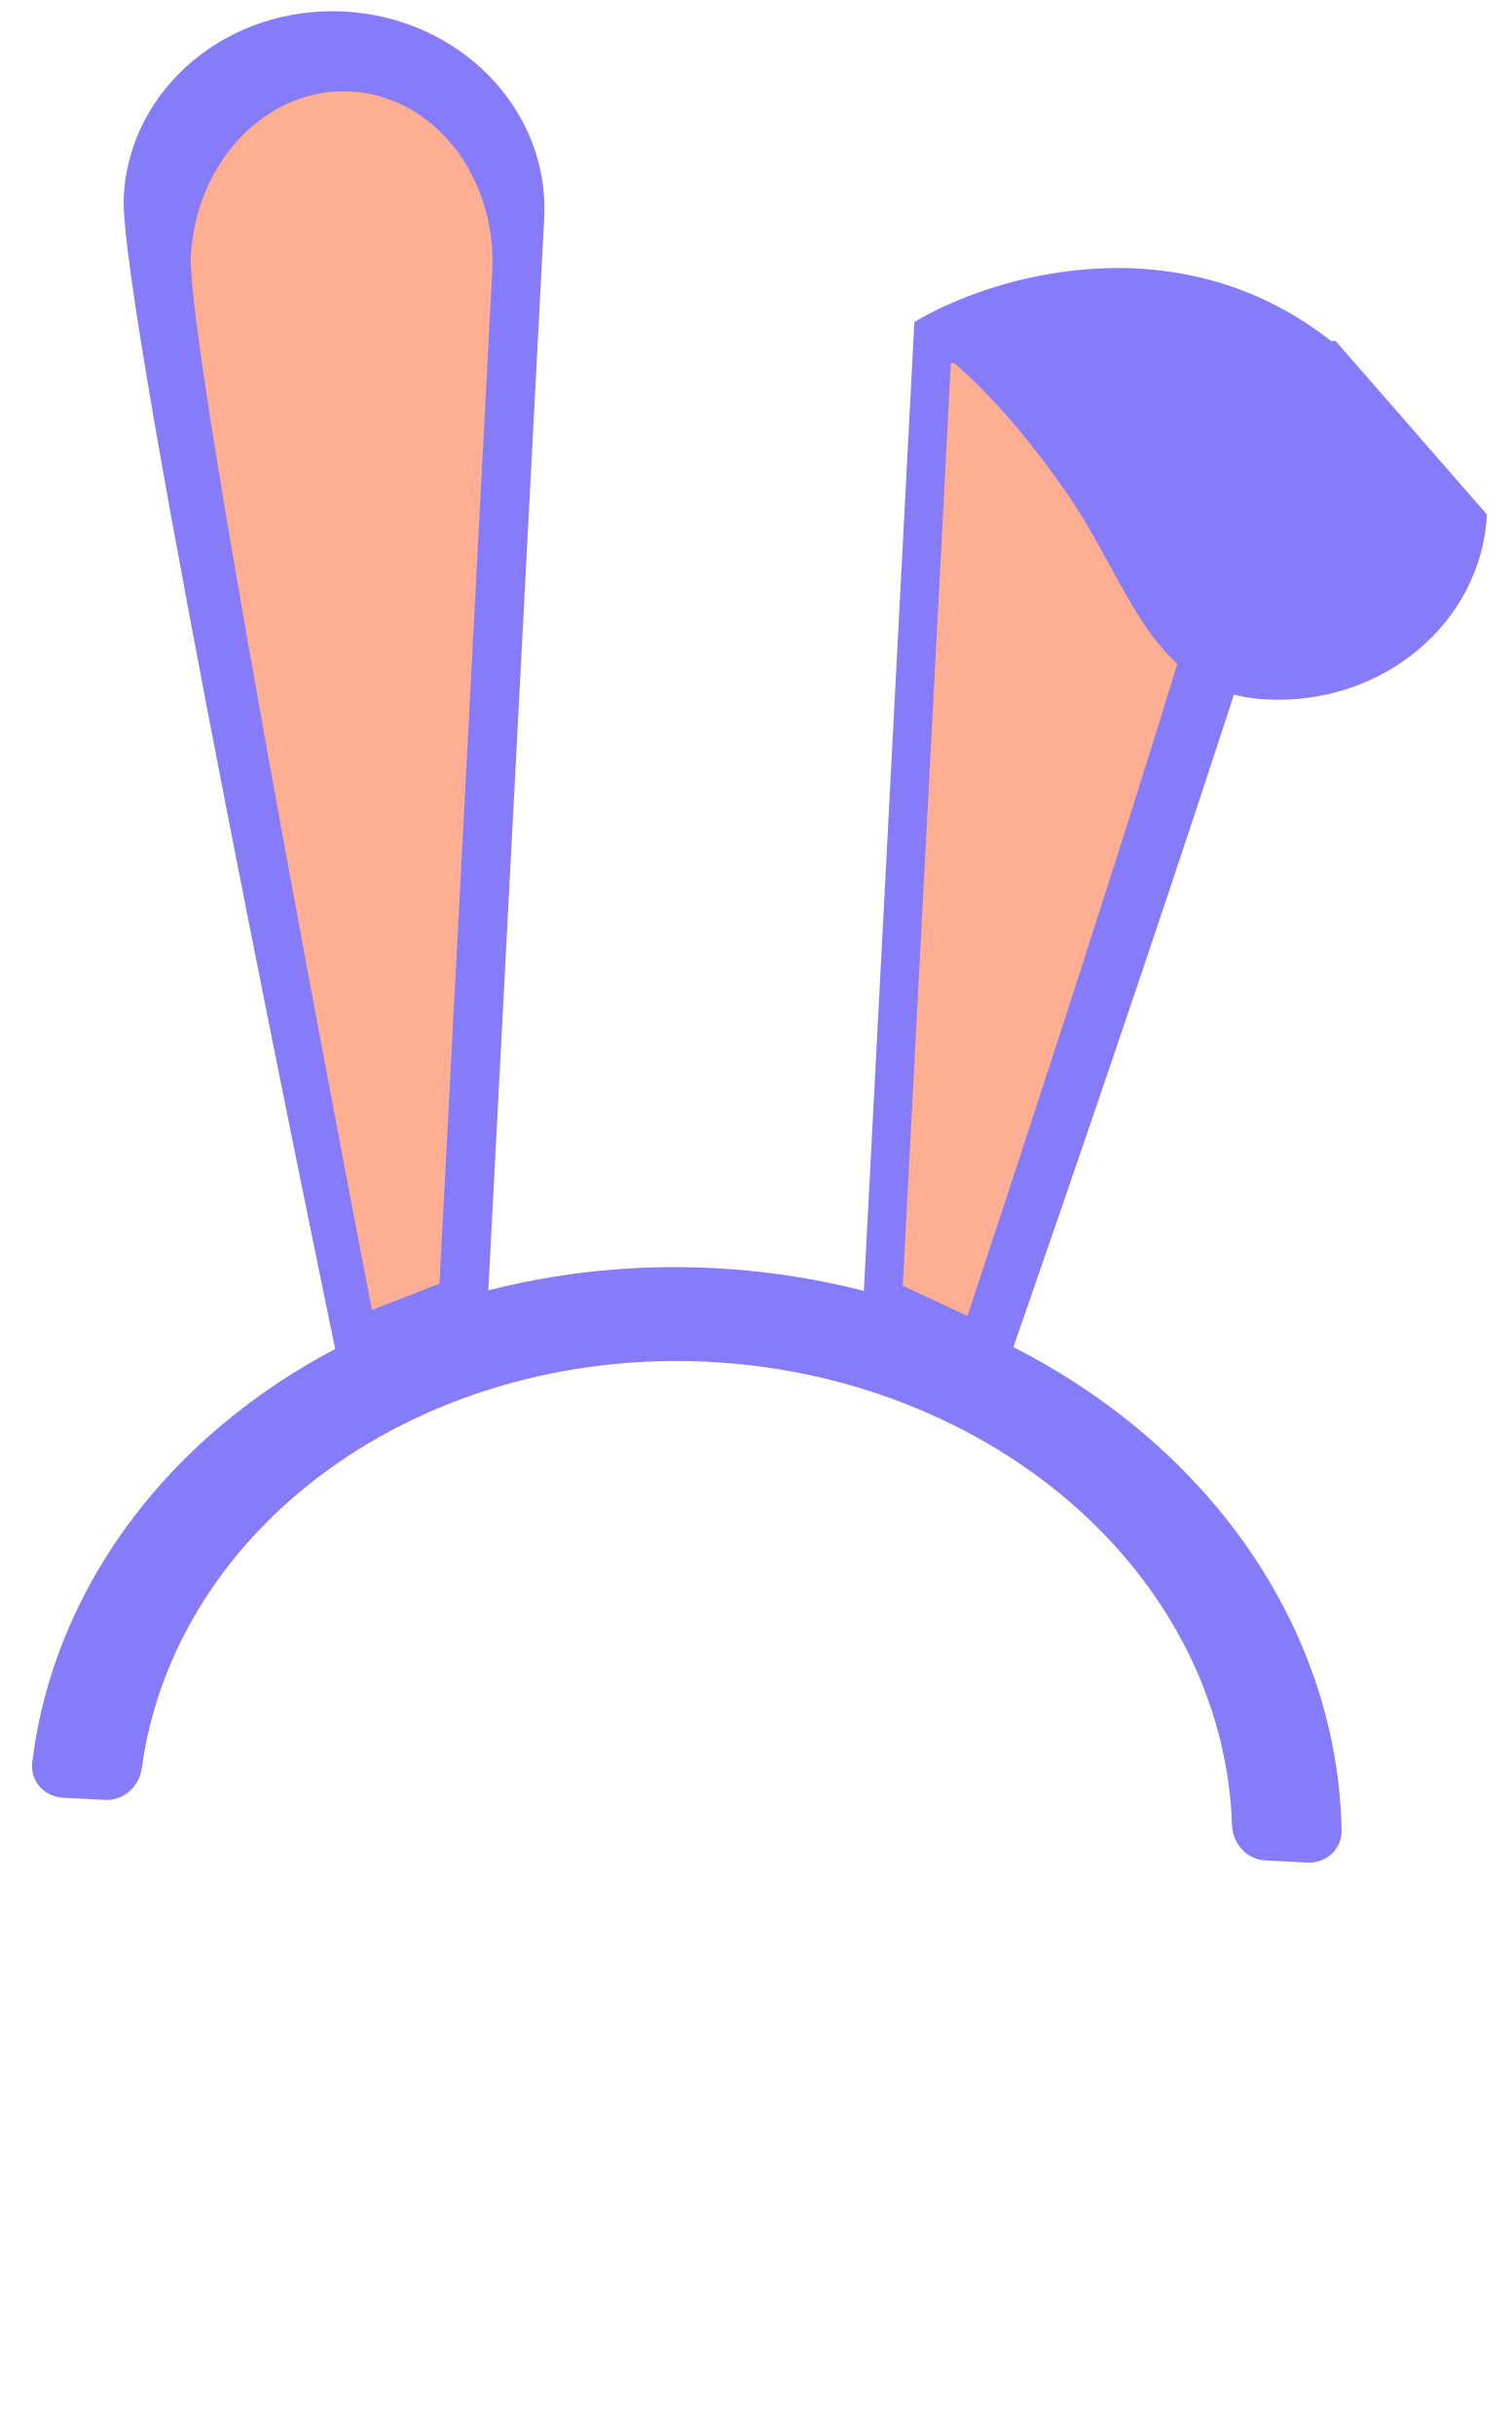
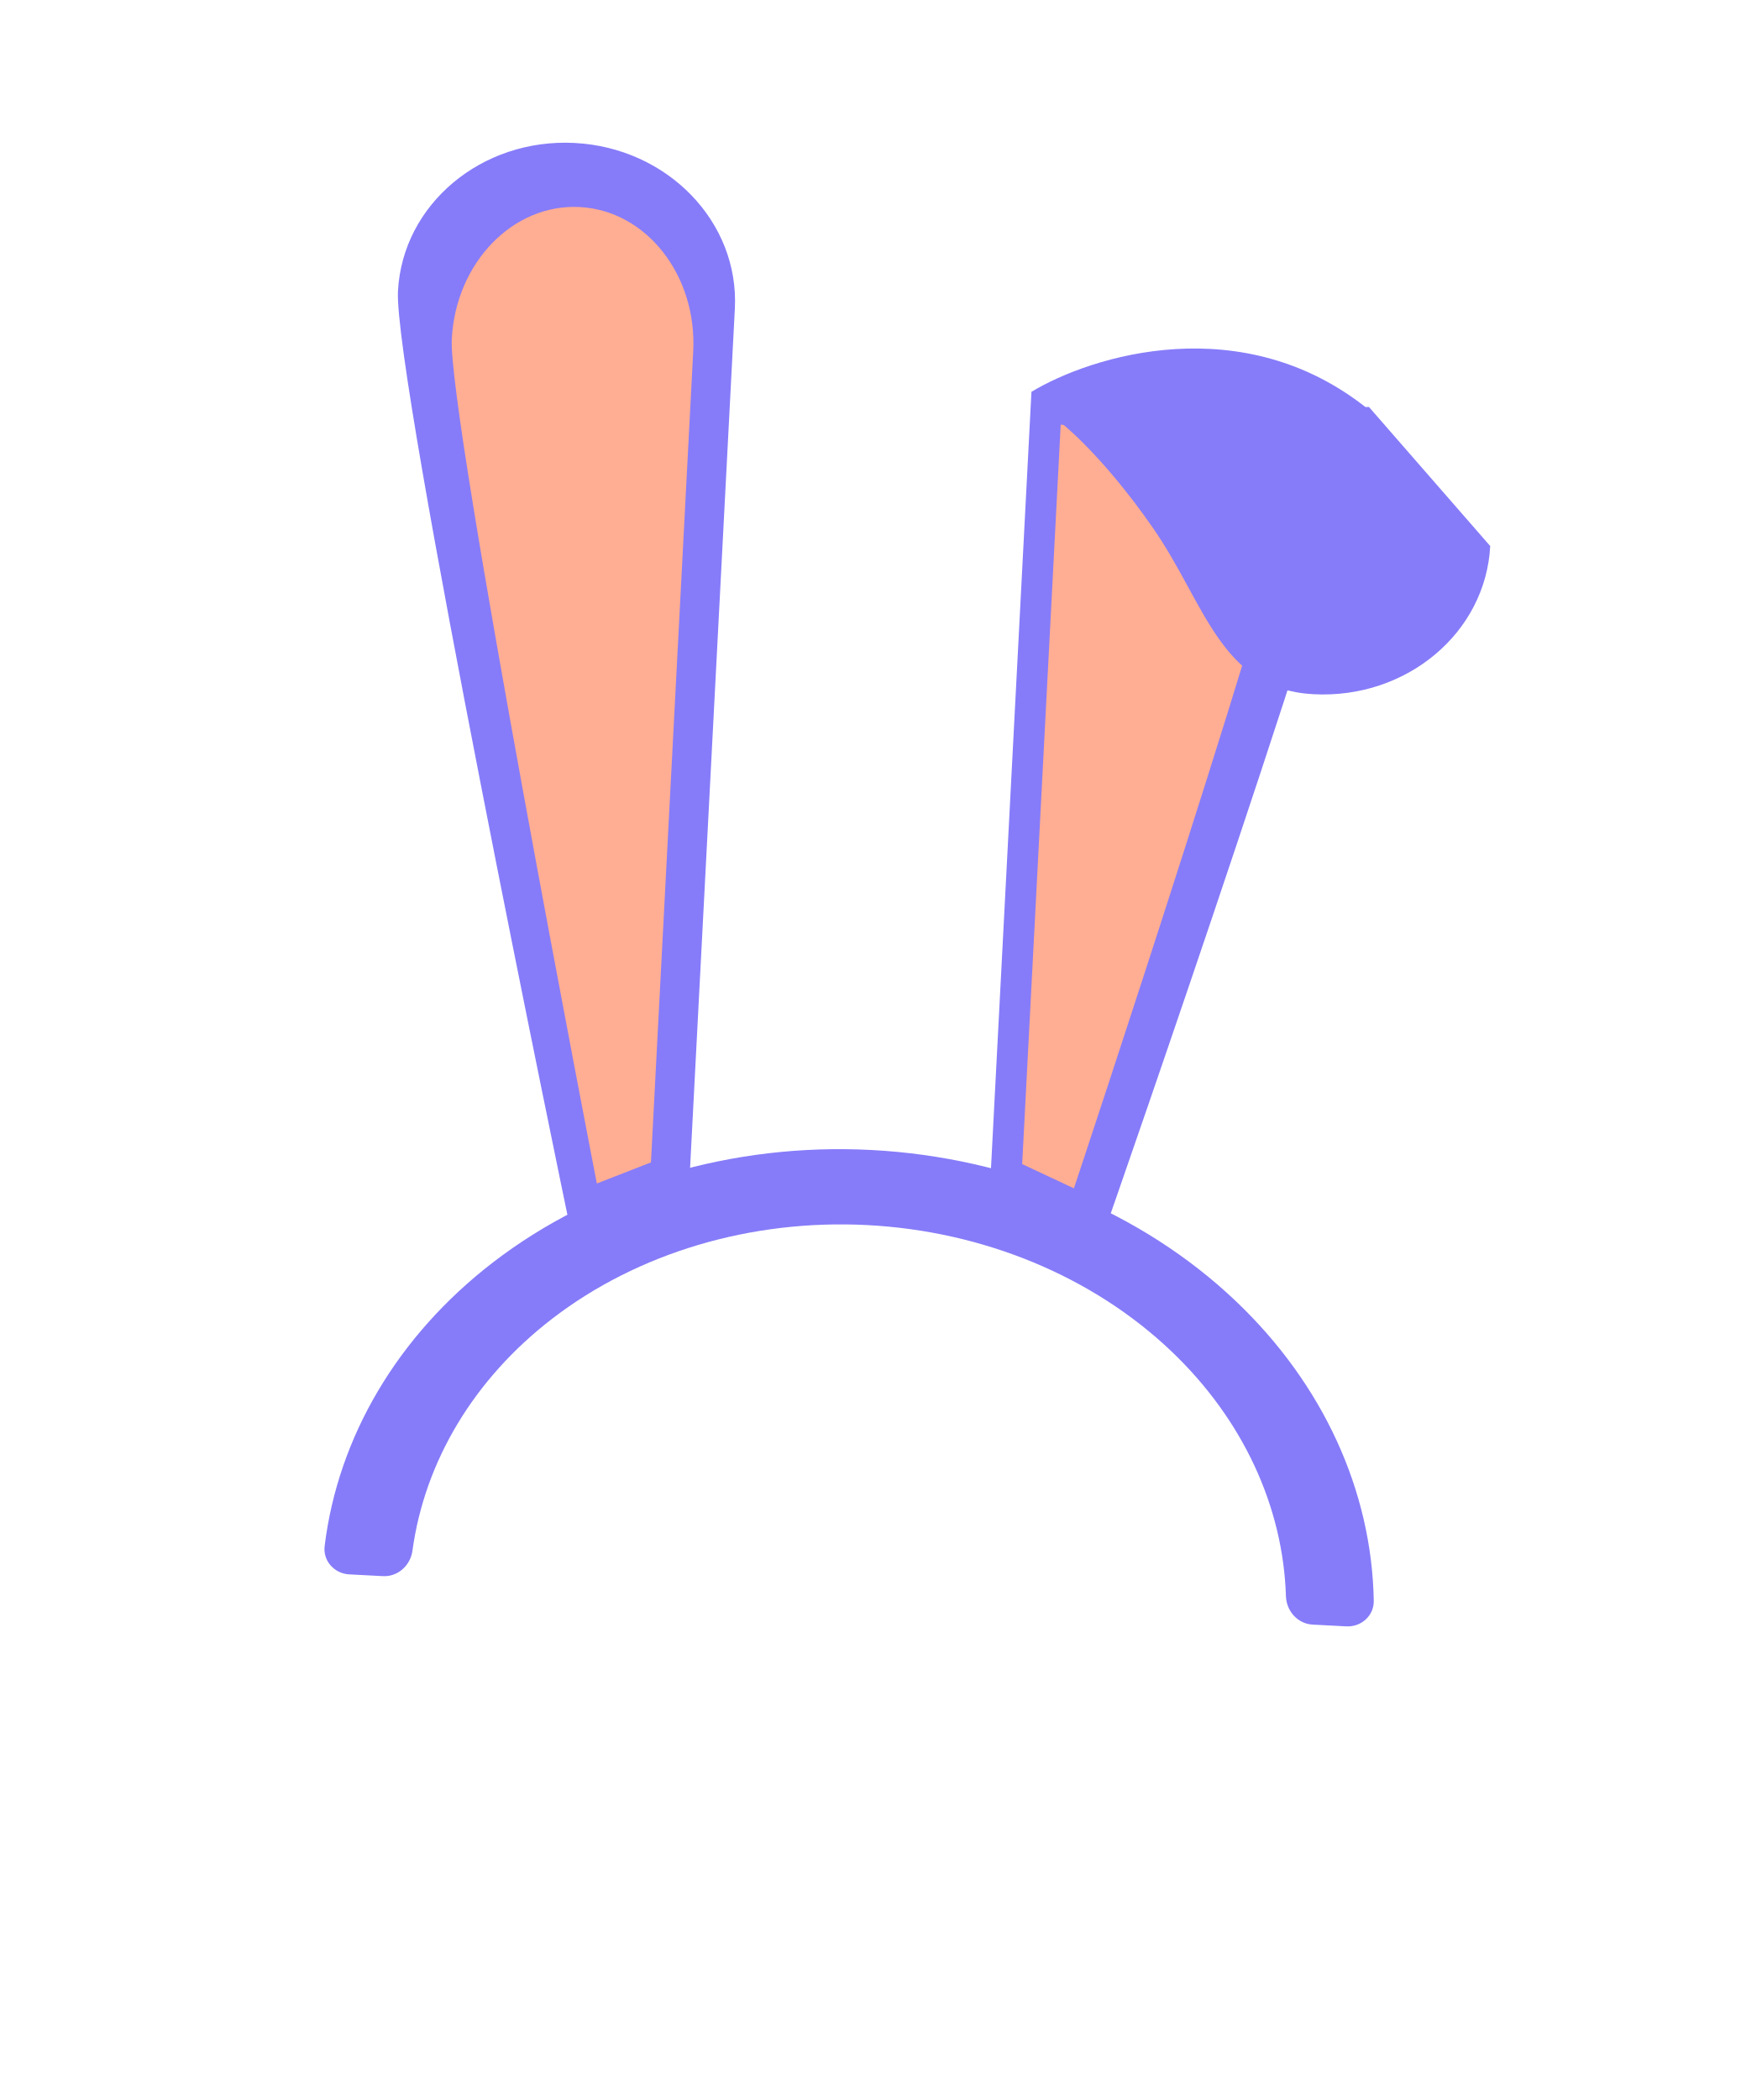
- <svg xmlns="http://www.w3.org/2000/svg" width="154" height="248" viewBox="0 0 154 248" fill="none">
-   <path d="M133.21 189.779C135.103 189.878 136.729 188.422 136.696 186.527C136.448 172.538 130.244 158.979 119.174 148.446C107.202 137.054 90.519 130.135 72.795 129.211C55.072 128.287 37.76 133.434 24.668 143.52C12.563 152.845 4.983 165.686 3.283 179.573C3.052 181.455 4.519 183.072 6.412 183.17L10.702 183.394C12.595 183.493 14.194 182.035 14.451 180.157C16.002 168.803 22.275 158.326 32.196 150.684C43.105 142.28 57.53 137.991 72.298 138.761C87.065 139.53 100.966 145.295 110.942 154.788C120.015 163.421 125.165 174.493 125.528 185.946C125.588 187.841 127.027 189.457 128.92 189.556L133.21 189.779Z" fill="#867CF9" />
-   <path d="M35.068 1.175C23.238 0.558 13.183 8.993 12.608 20.014C12.034 31.035 34.167 137.514 34.167 137.514L49.707 132.407L55.448 22.247C56.023 11.226 46.898 1.792 35.068 1.175Z" fill="#867CF9" />
-   <path d="M35.718 9.323C27.239 8.881 19.956 16.394 19.45 26.104C18.944 35.813 37.898 133.472 37.898 133.472L44.779 130.788L50.152 27.704C50.658 17.994 44.196 9.764 35.718 9.323Z" fill="#FFAD93" />
-   <path d="M87.994 132.027L93.165 32.814C100.803 28.204 120.064 22.197 136.004 35.047C135.487 44.973 102.949 138.135 102.949 138.135L87.994 132.027Z" fill="#867CF9" />
-   <path d="M91.985 131.005L96.885 36.991L127.524 39.795C127.069 48.537 98.566 134.088 98.566 134.088L91.985 131.005Z" fill="#FFAD93" />
-   <path d="M129.045 71.265C117.216 70.649 115.268 59.725 108.666 50.193C102.063 40.661 96.784 36.627 96.784 36.627L136.08 34.738L151.505 52.426C150.931 63.447 140.875 71.882 129.045 71.265Z" fill="#867CF9" />
+ <svg xmlns="http://www.w3.org/2000/svg" width="224" height="267" viewBox="0 0 224 267" fill="none">
+   <path d="M171.21 206.78C173.103 206.879 174.729 205.423 174.696 203.528C174.448 189.539 168.244 175.98 157.174 165.447C145.202 154.055 128.519 147.135 110.795 146.212C93.072 145.288 75.76 150.435 62.668 160.521C50.563 169.846 42.983 182.687 41.283 196.574C41.052 198.455 42.519 200.073 44.412 200.171L48.702 200.395C50.594 200.493 52.194 199.035 52.451 197.158C54.002 185.804 60.275 175.327 70.196 167.684C81.105 159.28 95.53 154.992 110.298 155.761C125.065 156.531 138.966 162.296 148.942 171.789C158.015 180.421 163.165 191.494 163.528 202.947C163.588 204.841 165.027 206.458 166.92 206.556L171.21 206.78Z" fill="#867CF9" />
+   <path d="M73.068 18.176C61.239 17.559 51.183 25.994 50.608 37.015C50.034 48.036 72.167 154.515 72.167 154.515L87.707 149.408L93.448 39.248C94.023 28.227 84.898 18.792 73.068 18.176Z" fill="#867CF9" />
+   <path d="M73.718 26.323C65.24 25.881 57.957 33.394 57.451 43.104C56.945 52.814 75.898 150.473 75.898 150.473L82.78 147.789L88.153 44.704C88.659 34.994 82.196 26.765 73.718 26.323Z" fill="#FFAD93" />
+   <path d="M125.994 149.027L131.165 49.815C138.803 45.205 158.065 39.197 174.005 52.047C173.487 61.973 140.949 155.135 140.949 155.135L125.994 149.027Z" fill="#867CF9" />
+   <path d="M129.985 148.006L134.885 53.991L165.524 56.796C165.069 65.538 136.566 151.088 136.566 151.088L129.985 148.006Z" fill="#FFAD93" />
+   <path d="M167.045 88.265C155.216 87.649 153.268 76.726 146.666 67.194C140.063 57.662 134.784 53.628 134.784 53.628L174.08 51.738L189.505 69.426C188.931 80.447 178.875 88.882 167.045 88.265Z" fill="#867CF9" />
</svg>
